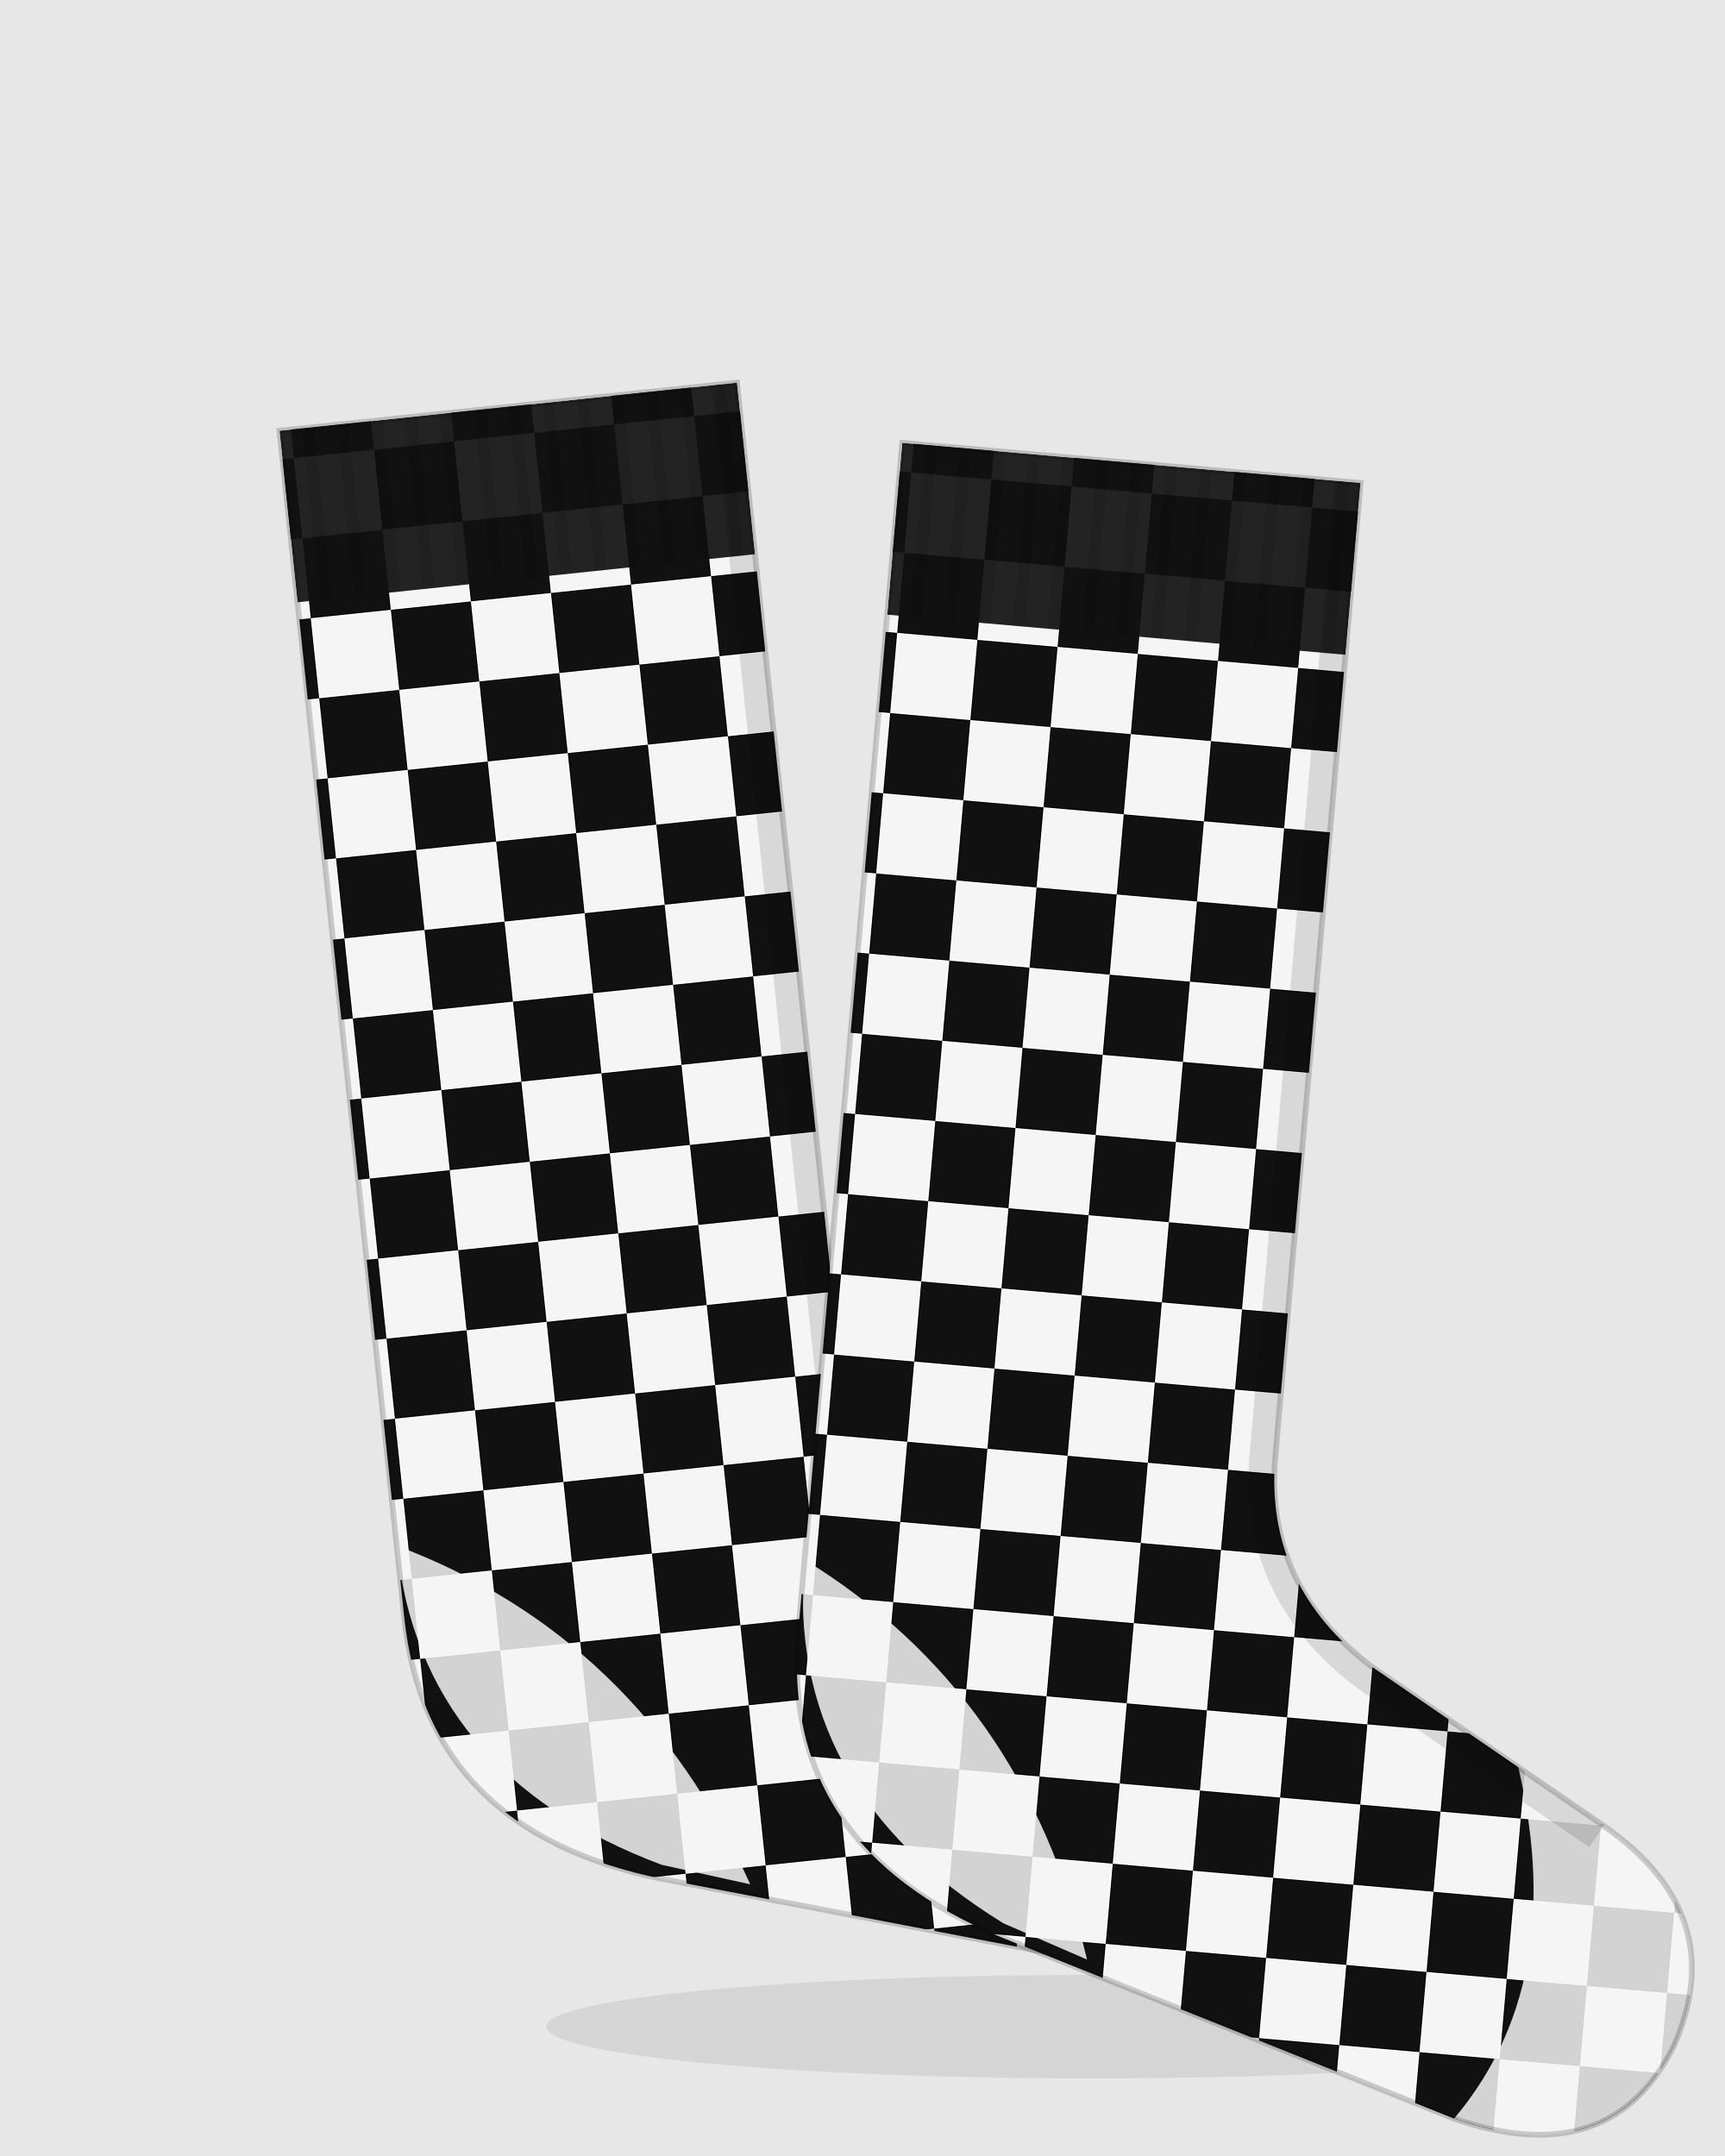
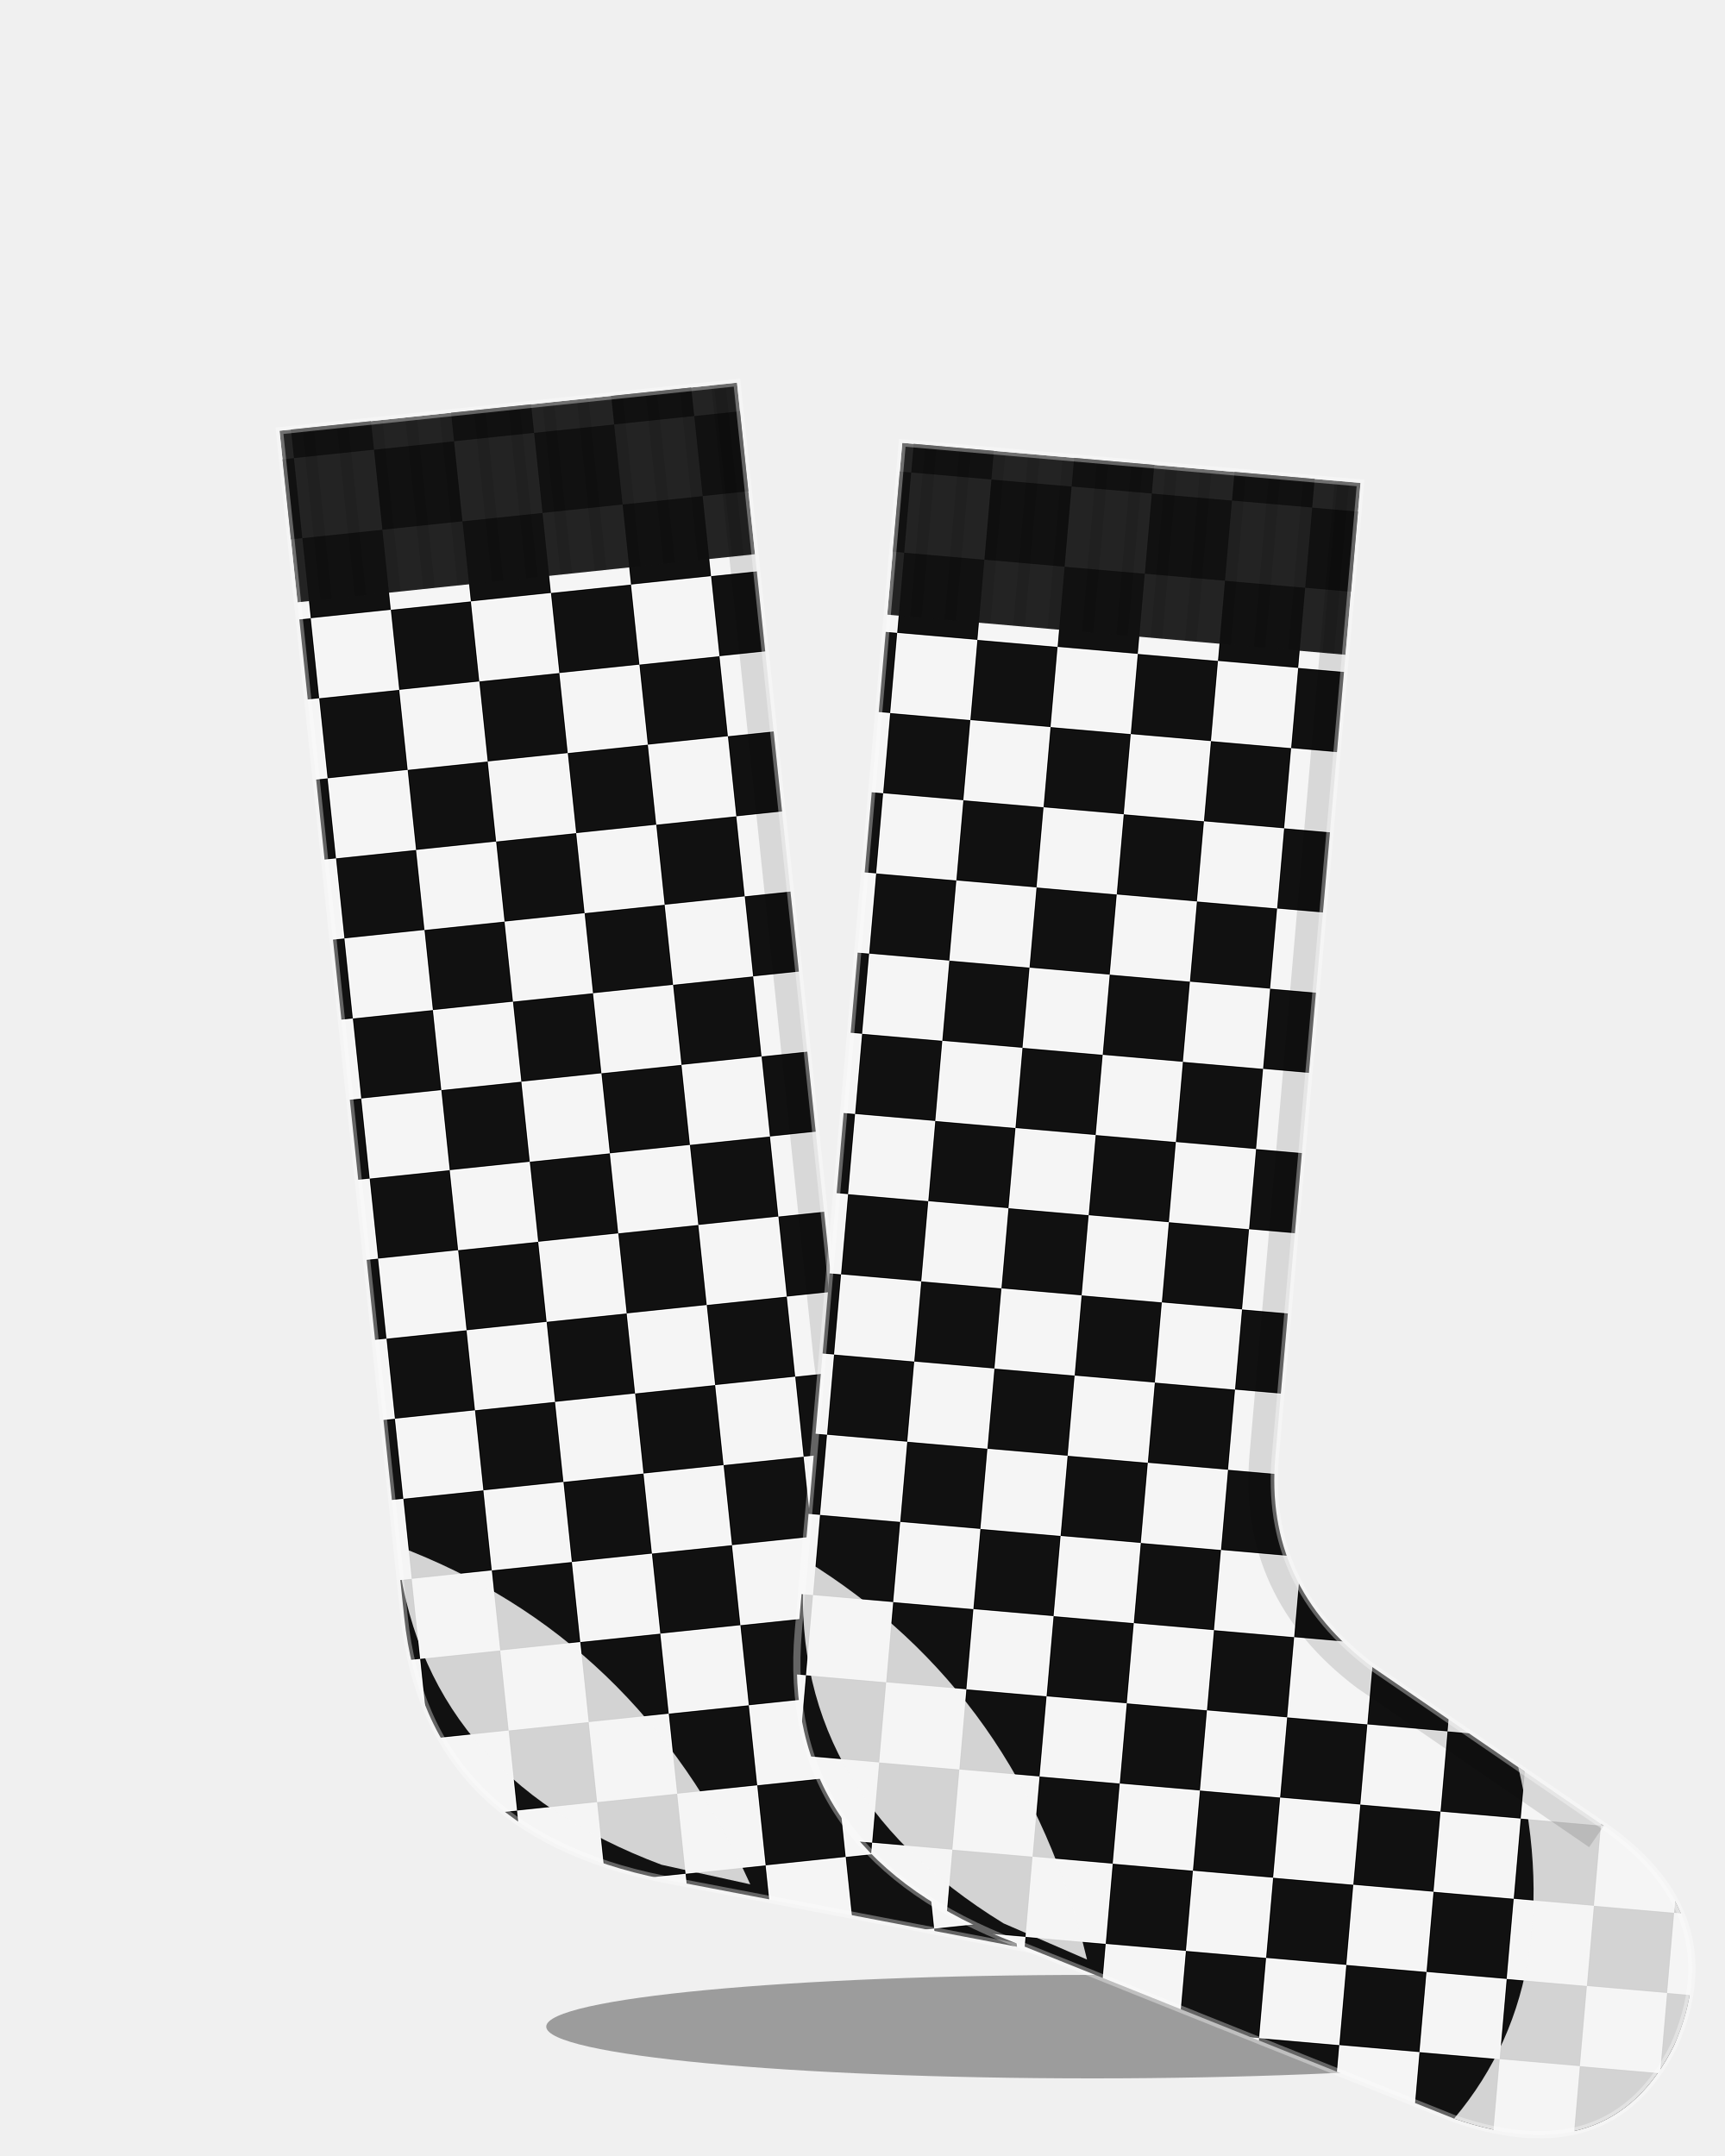
<svg xmlns="http://www.w3.org/2000/svg" viewBox="0 0 600 750" width="600" height="750">
-   <rect width="600" height="750" fill="#e7e7e7" />
-   <ellipse cx="380" cy="705" rx="190" ry="18" fill="#000" opacity="0.08" />
+   <ellipse cx="380" cy="705" rx="190" ry="18" fill="#000" opacity="0.35" />
  <g transform="translate(-95 10) rotate(-6 300 400)">
    <defs>
      <pattern id="b-p" width="56" height="56" patternUnits="userSpaceOnUse">
        <rect width="56" height="56" fill="#f5f5f5" />
        <rect width="28" height="28" fill="#111111" />
        <rect x="28" y="28" width="28" height="28" fill="#111111" />
      </pattern>
      <clipPath id="b-clip">
        <path d="M220 130 L380 130 L380 470 Q380 515 420 540 L505 588 Q552 615 536 662 Q518 708 462 694 L300 645 Q220 620 220 545 Z" />
      </clipPath>
    </defs>
    <g>
      <path d="M220 130 L380 130 L380 470 Q380 515 420 540 L505 588 Q552 615 536 662 Q518 708 462 694 L300 645 Q220 620 220 545 Z" fill="url(#b-p)" />
      <g clip-path="url(#b-clip)">
        <rect x="220" y="130" width="160" height="60" fill="#111111" opacity="0.92" />
        <rect x="228" y="130" width="4" height="60" fill="#000" opacity="0.10" />
        <rect x="240" y="130" width="4" height="60" fill="#000" opacity="0.10" />
        <rect x="252" y="130" width="4" height="60" fill="#000" opacity="0.10" />
        <rect x="264" y="130" width="4" height="60" fill="#000" opacity="0.10" />
        <rect x="276" y="130" width="4" height="60" fill="#000" opacity="0.10" />
        <rect x="288" y="130" width="4" height="60" fill="#000" opacity="0.10" />
        <rect x="300" y="130" width="4" height="60" fill="#000" opacity="0.10" />
        <rect x="312" y="130" width="4" height="60" fill="#000" opacity="0.10" />
        <rect x="324" y="130" width="4" height="60" fill="#000" opacity="0.10" />
        <rect x="336" y="130" width="4" height="60" fill="#000" opacity="0.10" />
        <rect x="348" y="130" width="4" height="60" fill="#000" opacity="0.10" />
        <rect x="360" y="130" width="4" height="60" fill="#000" opacity="0.10" />
        <rect x="372" y="130" width="4" height="60" fill="#000" opacity="0.10" />
        <path d="M220 520 Q220 600 300 640 L330 650 Q300 560 220 520 Z" fill="#f5f5f5" opacity="0.85" />
        <path d="M470 560 Q560 600 536 662 Q518 708 462 694 Q500 640 470 560 Z" fill="#f5f5f5" opacity="0.85" />
        <path d="M380 130 L380 470 Q380 515 420 540 L505 588" fill="none" stroke="#000" stroke-opacity="0.12" stroke-width="18" />
      </g>
-       <path d="M220 130 L380 130 L380 470 Q380 515 420 540 L505 588 Q552 615 536 662 Q518 708 462 694 L300 645 Q220 620 220 545 Z" fill="none" stroke="#000" stroke-opacity="0.18" stroke-width="2" />
+       <path d="M220 130 L380 130 L380 470 Q380 515 420 540 L505 588 Q552 615 536 662 Q518 708 462 694 L300 645 Q220 620 220 545 Z" fill="none" stroke="#fff" stroke-opacity="0.35" stroke-width="2.5" />
    </g>
  </g>
  <g transform="translate(70 30) rotate(5 300 400)">
    <defs>
      <pattern id="c-p" width="56" height="56" patternUnits="userSpaceOnUse">
        <rect width="56" height="56" fill="#f5f5f5" />
        <rect width="28" height="28" fill="#111111" />
        <rect x="28" y="28" width="28" height="28" fill="#111111" />
      </pattern>
      <clipPath id="c-clip">
        <path d="M220 130 L380 130 L380 470 Q380 515 420 540 L505 588 Q552 615 536 662 Q518 708 462 694 L300 645 Q220 620 220 545 Z" />
      </clipPath>
    </defs>
    <g>
      <path d="M220 130 L380 130 L380 470 Q380 515 420 540 L505 588 Q552 615 536 662 Q518 708 462 694 L300 645 Q220 620 220 545 Z" fill="url(#c-p)" />
      <g clip-path="url(#c-clip)">
        <rect x="220" y="130" width="160" height="60" fill="#111111" opacity="0.92" />
        <rect x="228" y="130" width="4" height="60" fill="#000" opacity="0.10" />
        <rect x="240" y="130" width="4" height="60" fill="#000" opacity="0.10" />
        <rect x="252" y="130" width="4" height="60" fill="#000" opacity="0.10" />
        <rect x="264" y="130" width="4" height="60" fill="#000" opacity="0.10" />
        <rect x="276" y="130" width="4" height="60" fill="#000" opacity="0.10" />
        <rect x="288" y="130" width="4" height="60" fill="#000" opacity="0.10" />
        <rect x="300" y="130" width="4" height="60" fill="#000" opacity="0.10" />
        <rect x="312" y="130" width="4" height="60" fill="#000" opacity="0.10" />
        <rect x="324" y="130" width="4" height="60" fill="#000" opacity="0.10" />
        <rect x="336" y="130" width="4" height="60" fill="#000" opacity="0.10" />
        <rect x="348" y="130" width="4" height="60" fill="#000" opacity="0.10" />
        <rect x="360" y="130" width="4" height="60" fill="#000" opacity="0.10" />
        <rect x="372" y="130" width="4" height="60" fill="#000" opacity="0.10" />
        <path d="M220 520 Q220 600 300 640 L330 650 Q300 560 220 520 Z" fill="#f5f5f5" opacity="0.85" />
        <path d="M470 560 Q560 600 536 662 Q518 708 462 694 Q500 640 470 560 Z" fill="#f5f5f5" opacity="0.85" />
        <path d="M380 130 L380 470 Q380 515 420 540 L505 588" fill="none" stroke="#000" stroke-opacity="0.12" stroke-width="18" />
      </g>
-       <path d="M220 130 L380 130 L380 470 Q380 515 420 540 L505 588 Q552 615 536 662 Q518 708 462 694 L300 645 Q220 620 220 545 Z" fill="none" stroke="#000" stroke-opacity="0.18" stroke-width="2" />
+       <path d="M220 130 L380 130 L380 470 Q380 515 420 540 L505 588 Q552 615 536 662 Q518 708 462 694 L300 645 Q220 620 220 545 Z" fill="none" stroke="#fff" stroke-opacity="0.35" stroke-width="2.5" />
    </g>
  </g>
</svg>
